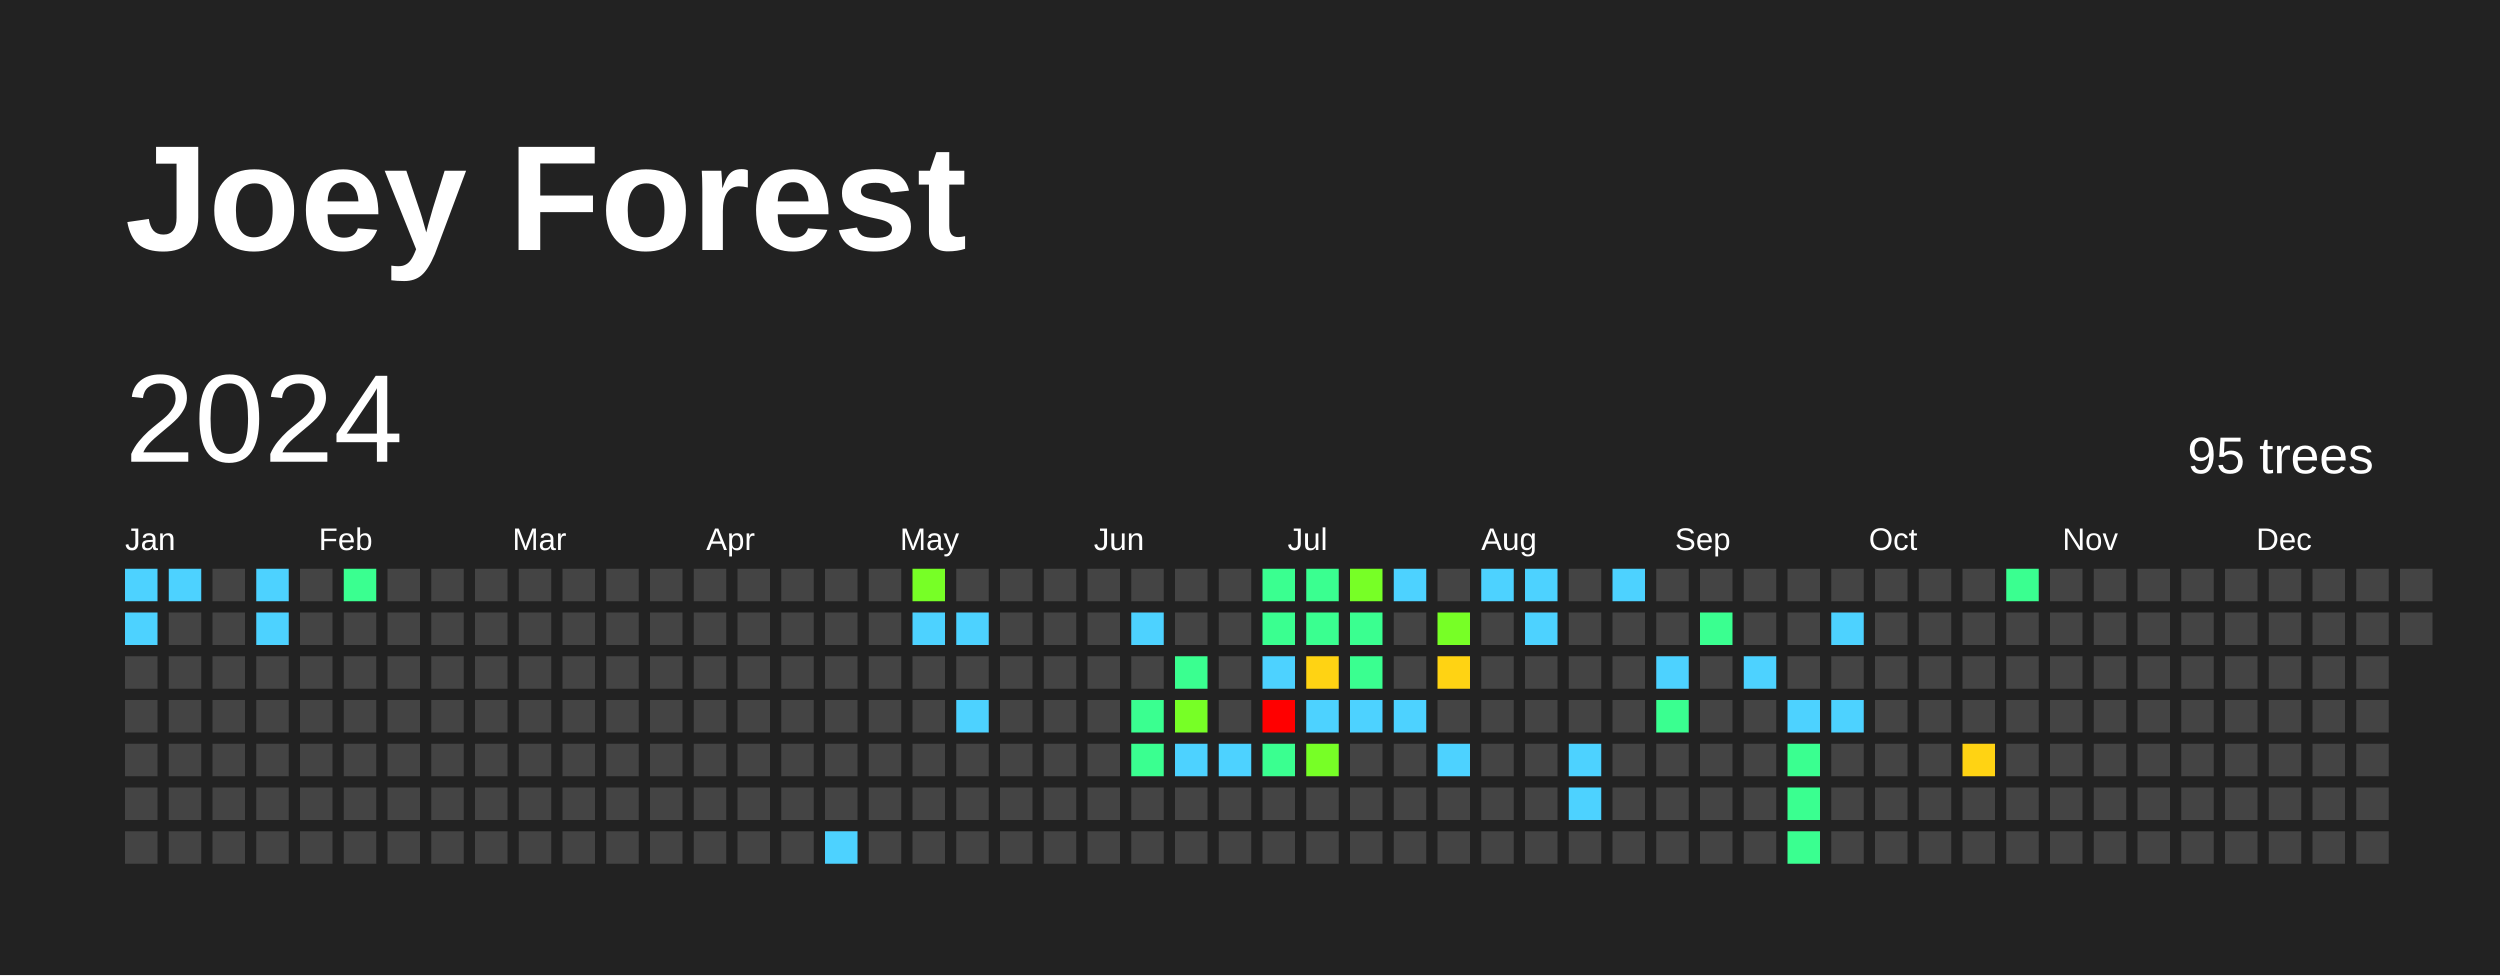
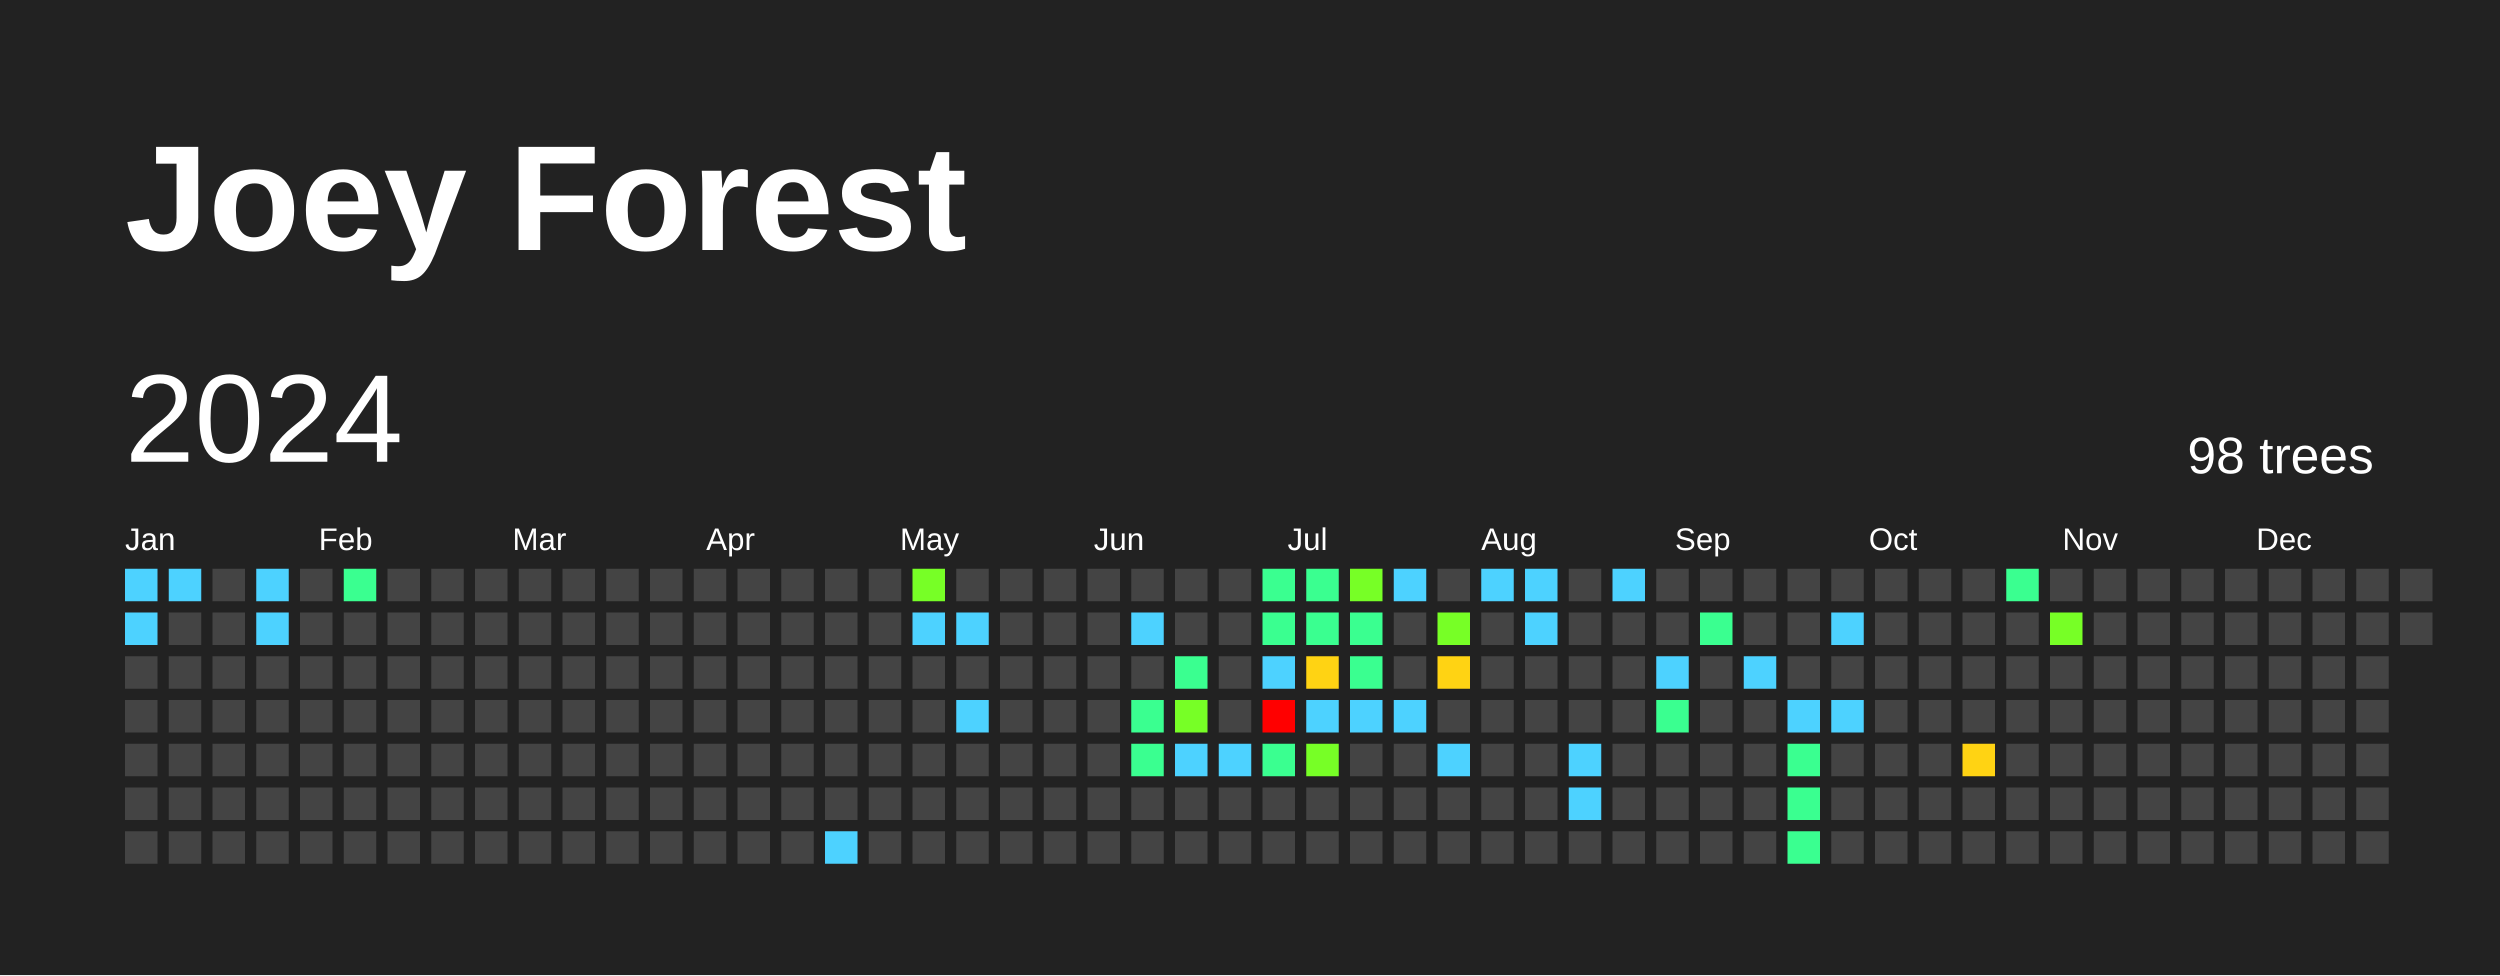
<svg xmlns="http://www.w3.org/2000/svg" baseProfile="full" height="78mm" version="1.1" viewBox="0,0,200,78" width="200mm">
  <defs />
  <rect fill="#222222" height="78" width="200" x="0" y="0" />
  <text fill="#FFFFFF" style="font-size:12px; font-family:Arial; font-weight:bold;" x="10" y="20">Joey Forest</text>
  <text dominant-baseline="hanging" fill="#FFFFFF" style="font-size:10.0px; font-family:Arial;" x="10" y="30">2024</text>
-   <text dominant-baseline="hanging" fill="#FFFFFF" style="font-size:4.125px; font-family:Arial;" x="175" y="35">95 trees</text>
+   <text dominant-baseline="hanging" fill="#FFFFFF" style="font-size:4.125px; font-family:Arial;" x="175" y="35">98 trees</text>
  <text fill="#FFFFFF" style="font-size:2.5px; font-family:Arial" x="10.0" y="44">Jan</text>
  <text fill="#FFFFFF" style="font-size:2.5px; font-family:Arial" x="25.5" y="44">Feb</text>
  <text fill="#FFFFFF" style="font-size:2.5px; font-family:Arial" x="41.0" y="44">Mar</text>
  <text fill="#FFFFFF" style="font-size:2.5px; font-family:Arial" x="56.5" y="44">Apr</text>
  <text fill="#FFFFFF" style="font-size:2.5px; font-family:Arial" x="72.0" y="44">May</text>
  <text fill="#FFFFFF" style="font-size:2.5px; font-family:Arial" x="87.5" y="44">Jun</text>
  <text fill="#FFFFFF" style="font-size:2.5px; font-family:Arial" x="103.0" y="44">Jul</text>
  <text fill="#FFFFFF" style="font-size:2.5px; font-family:Arial" x="118.5" y="44">Aug</text>
  <text fill="#FFFFFF" style="font-size:2.5px; font-family:Arial" x="134.0" y="44">Sep</text>
  <text fill="#FFFFFF" style="font-size:2.5px; font-family:Arial" x="149.5" y="44">Oct</text>
  <text fill="#FFFFFF" style="font-size:2.5px; font-family:Arial" x="165.0" y="44">Nov</text>
  <text fill="#FFFFFF" style="font-size:2.5px; font-family:Arial" x="180.5" y="44">Dec</text>
  <rect fill="#4dd2ff" height="2.6" width="2.6" x="10.0" y="45.5" />
  <rect fill="#4dd2ff" height="2.6" width="2.6" x="10.0" y="49.0" />
  <rect fill="#444444" height="2.6" width="2.6" x="10.0" y="52.5" />
  <rect fill="#444444" height="2.6" width="2.6" x="10.0" y="56.0" />
  <rect fill="#444444" height="2.6" width="2.6" x="10.0" y="59.5" />
  <rect fill="#444444" height="2.6" width="2.6" x="10.0" y="63.0" />
  <rect fill="#444444" height="2.6" width="2.6" x="10.0" y="66.5" />
  <rect fill="#4dd2ff" height="2.6" width="2.6" x="13.5" y="45.5" />
  <rect fill="#444444" height="2.6" width="2.6" x="13.5" y="49.0" />
  <rect fill="#444444" height="2.6" width="2.6" x="13.5" y="52.5" />
  <rect fill="#444444" height="2.6" width="2.6" x="13.5" y="56.0" />
  <rect fill="#444444" height="2.6" width="2.6" x="13.5" y="59.5" />
  <rect fill="#444444" height="2.6" width="2.6" x="13.5" y="63.0" />
  <rect fill="#444444" height="2.6" width="2.6" x="13.5" y="66.5" />
  <rect fill="#444444" height="2.6" width="2.6" x="17.0" y="45.5" />
  <rect fill="#444444" height="2.6" width="2.6" x="17.0" y="49.0" />
  <rect fill="#444444" height="2.6" width="2.6" x="17.0" y="52.5" />
  <rect fill="#444444" height="2.6" width="2.6" x="17.0" y="56.0" />
  <rect fill="#444444" height="2.6" width="2.6" x="17.0" y="59.5" />
  <rect fill="#444444" height="2.6" width="2.6" x="17.0" y="63.0" />
  <rect fill="#444444" height="2.6" width="2.6" x="17.0" y="66.5" />
  <rect fill="#4dd2ff" height="2.6" width="2.6" x="20.5" y="45.5" />
  <rect fill="#4dd2ff" height="2.6" width="2.6" x="20.5" y="49.0" />
  <rect fill="#444444" height="2.6" width="2.6" x="20.5" y="52.5" />
  <rect fill="#444444" height="2.6" width="2.6" x="20.5" y="56.0" />
  <rect fill="#444444" height="2.6" width="2.6" x="20.5" y="59.5" />
  <rect fill="#444444" height="2.6" width="2.6" x="20.5" y="63.0" />
  <rect fill="#444444" height="2.6" width="2.6" x="20.5" y="66.5" />
  <rect fill="#444444" height="2.6" width="2.6" x="24.0" y="45.5" />
  <rect fill="#444444" height="2.6" width="2.6" x="24.0" y="49.0" />
  <rect fill="#444444" height="2.6" width="2.6" x="24.0" y="52.5" />
  <rect fill="#444444" height="2.6" width="2.6" x="24.0" y="56.0" />
  <rect fill="#444444" height="2.6" width="2.6" x="24.0" y="59.5" />
  <rect fill="#444444" height="2.6" width="2.6" x="24.0" y="63.0" />
  <rect fill="#444444" height="2.6" width="2.6" x="24.0" y="66.5" />
  <rect fill="#3aff90" height="2.6" width="2.6" x="27.5" y="45.5" />
  <rect fill="#444444" height="2.6" width="2.6" x="27.5" y="49.0" />
  <rect fill="#444444" height="2.6" width="2.6" x="27.5" y="52.5" />
  <rect fill="#444444" height="2.6" width="2.6" x="27.5" y="56.0" />
  <rect fill="#444444" height="2.6" width="2.6" x="27.5" y="59.5" />
  <rect fill="#444444" height="2.6" width="2.6" x="27.5" y="63.0" />
  <rect fill="#444444" height="2.6" width="2.6" x="27.5" y="66.5" />
  <rect fill="#444444" height="2.6" width="2.6" x="31.0" y="45.5" />
  <rect fill="#444444" height="2.6" width="2.6" x="31.0" y="49.0" />
  <rect fill="#444444" height="2.6" width="2.6" x="31.0" y="52.5" />
  <rect fill="#444444" height="2.6" width="2.6" x="31.0" y="56.0" />
  <rect fill="#444444" height="2.6" width="2.6" x="31.0" y="59.5" />
  <rect fill="#444444" height="2.6" width="2.6" x="31.0" y="63.0" />
  <rect fill="#444444" height="2.6" width="2.6" x="31.0" y="66.5" />
  <rect fill="#444444" height="2.6" width="2.6" x="34.5" y="45.5" />
  <rect fill="#444444" height="2.6" width="2.6" x="34.5" y="49.0" />
  <rect fill="#444444" height="2.6" width="2.6" x="34.5" y="52.5" />
  <rect fill="#444444" height="2.6" width="2.6" x="34.5" y="56.0" />
  <rect fill="#444444" height="2.6" width="2.6" x="34.5" y="59.5" />
  <rect fill="#444444" height="2.6" width="2.6" x="34.5" y="63.0" />
  <rect fill="#444444" height="2.6" width="2.6" x="34.5" y="66.5" />
  <rect fill="#444444" height="2.6" width="2.6" x="38.0" y="45.5" />
  <rect fill="#444444" height="2.6" width="2.6" x="38.0" y="49.0" />
  <rect fill="#444444" height="2.6" width="2.6" x="38.0" y="52.5" />
  <rect fill="#444444" height="2.6" width="2.6" x="38.0" y="56.0" />
  <rect fill="#444444" height="2.6" width="2.6" x="38.0" y="59.5" />
  <rect fill="#444444" height="2.6" width="2.6" x="38.0" y="63.0" />
  <rect fill="#444444" height="2.6" width="2.6" x="38.0" y="66.5" />
  <rect fill="#444444" height="2.6" width="2.6" x="41.5" y="45.5" />
  <rect fill="#444444" height="2.6" width="2.6" x="41.5" y="49.0" />
  <rect fill="#444444" height="2.6" width="2.6" x="41.5" y="52.5" />
  <rect fill="#444444" height="2.6" width="2.6" x="41.5" y="56.0" />
  <rect fill="#444444" height="2.6" width="2.6" x="41.5" y="59.5" />
  <rect fill="#444444" height="2.6" width="2.6" x="41.5" y="63.0" />
  <rect fill="#444444" height="2.6" width="2.6" x="41.5" y="66.5" />
  <rect fill="#444444" height="2.6" width="2.6" x="45.0" y="45.5" />
  <rect fill="#444444" height="2.6" width="2.6" x="45.0" y="49.0" />
  <rect fill="#444444" height="2.6" width="2.6" x="45.0" y="52.5" />
  <rect fill="#444444" height="2.6" width="2.6" x="45.0" y="56.0" />
  <rect fill="#444444" height="2.6" width="2.6" x="45.0" y="59.5" />
  <rect fill="#444444" height="2.6" width="2.6" x="45.0" y="63.0" />
  <rect fill="#444444" height="2.6" width="2.6" x="45.0" y="66.5" />
  <rect fill="#444444" height="2.6" width="2.6" x="48.5" y="45.5" />
  <rect fill="#444444" height="2.6" width="2.6" x="48.5" y="49.0" />
  <rect fill="#444444" height="2.6" width="2.6" x="48.5" y="52.5" />
  <rect fill="#444444" height="2.6" width="2.6" x="48.5" y="56.0" />
  <rect fill="#444444" height="2.6" width="2.6" x="48.5" y="59.5" />
  <rect fill="#444444" height="2.6" width="2.6" x="48.5" y="63.0" />
  <rect fill="#444444" height="2.6" width="2.6" x="48.5" y="66.5" />
  <rect fill="#444444" height="2.6" width="2.6" x="52.0" y="45.5" />
  <rect fill="#444444" height="2.6" width="2.6" x="52.0" y="49.0" />
  <rect fill="#444444" height="2.6" width="2.6" x="52.0" y="52.5" />
  <rect fill="#444444" height="2.6" width="2.6" x="52.0" y="56.0" />
  <rect fill="#444444" height="2.6" width="2.6" x="52.0" y="59.5" />
  <rect fill="#444444" height="2.6" width="2.6" x="52.0" y="63.0" />
  <rect fill="#444444" height="2.6" width="2.6" x="52.0" y="66.5" />
  <rect fill="#444444" height="2.6" width="2.6" x="55.5" y="45.5" />
  <rect fill="#444444" height="2.6" width="2.6" x="55.5" y="49.0" />
  <rect fill="#444444" height="2.6" width="2.6" x="55.5" y="52.5" />
  <rect fill="#444444" height="2.6" width="2.6" x="55.5" y="56.0" />
  <rect fill="#444444" height="2.6" width="2.6" x="55.5" y="59.5" />
  <rect fill="#444444" height="2.6" width="2.6" x="55.5" y="63.0" />
  <rect fill="#444444" height="2.6" width="2.6" x="55.5" y="66.5" />
  <rect fill="#444444" height="2.6" width="2.6" x="59.0" y="45.5" />
  <rect fill="#444444" height="2.6" width="2.6" x="59.0" y="49.0" />
  <rect fill="#444444" height="2.6" width="2.6" x="59.0" y="52.5" />
  <rect fill="#444444" height="2.6" width="2.6" x="59.0" y="56.0" />
  <rect fill="#444444" height="2.6" width="2.6" x="59.0" y="59.5" />
  <rect fill="#444444" height="2.6" width="2.6" x="59.0" y="63.0" />
  <rect fill="#444444" height="2.6" width="2.6" x="59.0" y="66.5" />
  <rect fill="#444444" height="2.6" width="2.6" x="62.5" y="45.5" />
  <rect fill="#444444" height="2.6" width="2.6" x="62.5" y="49.0" />
  <rect fill="#444444" height="2.6" width="2.6" x="62.5" y="52.5" />
  <rect fill="#444444" height="2.6" width="2.6" x="62.5" y="56.0" />
  <rect fill="#444444" height="2.6" width="2.6" x="62.5" y="59.5" />
  <rect fill="#444444" height="2.6" width="2.6" x="62.5" y="63.0" />
  <rect fill="#444444" height="2.6" width="2.6" x="62.5" y="66.5" />
  <rect fill="#444444" height="2.6" width="2.6" x="66.0" y="45.5" />
  <rect fill="#444444" height="2.6" width="2.6" x="66.0" y="49.0" />
  <rect fill="#444444" height="2.6" width="2.6" x="66.0" y="52.5" />
  <rect fill="#444444" height="2.6" width="2.6" x="66.0" y="56.0" />
  <rect fill="#444444" height="2.6" width="2.6" x="66.0" y="59.5" />
  <rect fill="#444444" height="2.6" width="2.6" x="66.0" y="63.0" />
  <rect fill="#4dd2ff" height="2.6" width="2.6" x="66.0" y="66.5" />
  <rect fill="#444444" height="2.6" width="2.6" x="69.5" y="45.5" />
  <rect fill="#444444" height="2.6" width="2.6" x="69.5" y="49.0" />
  <rect fill="#444444" height="2.6" width="2.6" x="69.5" y="52.5" />
  <rect fill="#444444" height="2.6" width="2.6" x="69.5" y="56.0" />
  <rect fill="#444444" height="2.6" width="2.6" x="69.5" y="59.5" />
  <rect fill="#444444" height="2.6" width="2.6" x="69.5" y="63.0" />
  <rect fill="#444444" height="2.6" width="2.6" x="69.5" y="66.5" />
  <rect fill="#77ff26" height="2.6" width="2.6" x="73.0" y="45.5" />
  <rect fill="#4dd2ff" height="2.6" width="2.6" x="73.0" y="49.0" />
  <rect fill="#444444" height="2.6" width="2.6" x="73.0" y="52.5" />
  <rect fill="#444444" height="2.6" width="2.6" x="73.0" y="56.0" />
  <rect fill="#444444" height="2.6" width="2.6" x="73.0" y="59.5" />
  <rect fill="#444444" height="2.6" width="2.6" x="73.0" y="63.0" />
  <rect fill="#444444" height="2.6" width="2.6" x="73.0" y="66.5" />
  <rect fill="#444444" height="2.6" width="2.6" x="76.5" y="45.5" />
  <rect fill="#4dd2ff" height="2.6" width="2.6" x="76.5" y="49.0" />
  <rect fill="#444444" height="2.6" width="2.6" x="76.5" y="52.5" />
  <rect fill="#4dd2ff" height="2.6" width="2.6" x="76.5" y="56.0" />
  <rect fill="#444444" height="2.6" width="2.6" x="76.5" y="59.5" />
  <rect fill="#444444" height="2.6" width="2.6" x="76.5" y="63.0" />
  <rect fill="#444444" height="2.6" width="2.6" x="76.5" y="66.5" />
  <rect fill="#444444" height="2.6" width="2.6" x="80.0" y="45.5" />
  <rect fill="#444444" height="2.6" width="2.6" x="80.0" y="49.0" />
  <rect fill="#444444" height="2.6" width="2.6" x="80.0" y="52.5" />
  <rect fill="#444444" height="2.6" width="2.6" x="80.0" y="56.0" />
  <rect fill="#444444" height="2.6" width="2.6" x="80.0" y="59.5" />
  <rect fill="#444444" height="2.6" width="2.6" x="80.0" y="63.0" />
  <rect fill="#444444" height="2.6" width="2.6" x="80.0" y="66.5" />
  <rect fill="#444444" height="2.6" width="2.6" x="83.5" y="45.5" />
  <rect fill="#444444" height="2.6" width="2.6" x="83.5" y="49.0" />
  <rect fill="#444444" height="2.6" width="2.6" x="83.5" y="52.5" />
  <rect fill="#444444" height="2.6" width="2.6" x="83.5" y="56.0" />
  <rect fill="#444444" height="2.6" width="2.6" x="83.5" y="59.5" />
  <rect fill="#444444" height="2.6" width="2.6" x="83.5" y="63.0" />
  <rect fill="#444444" height="2.6" width="2.6" x="83.5" y="66.5" />
  <rect fill="#444444" height="2.6" width="2.6" x="87.0" y="45.5" />
  <rect fill="#444444" height="2.6" width="2.6" x="87.0" y="49.0" />
  <rect fill="#444444" height="2.6" width="2.6" x="87.0" y="52.5" />
  <rect fill="#444444" height="2.6" width="2.6" x="87.0" y="56.0" />
  <rect fill="#444444" height="2.6" width="2.6" x="87.0" y="59.5" />
  <rect fill="#444444" height="2.6" width="2.6" x="87.0" y="63.0" />
  <rect fill="#444444" height="2.6" width="2.6" x="87.0" y="66.5" />
  <rect fill="#444444" height="2.6" width="2.6" x="90.5" y="45.5" />
  <rect fill="#4dd2ff" height="2.6" width="2.6" x="90.5" y="49.0" />
  <rect fill="#444444" height="2.6" width="2.6" x="90.5" y="52.5" />
  <rect fill="#3aff90" height="2.6" width="2.6" x="90.5" y="56.0" />
  <rect fill="#3aff90" height="2.6" width="2.6" x="90.5" y="59.5" />
  <rect fill="#444444" height="2.6" width="2.6" x="90.5" y="63.0" />
  <rect fill="#444444" height="2.6" width="2.6" x="90.5" y="66.5" />
  <rect fill="#444444" height="2.6" width="2.6" x="94.0" y="45.5" />
  <rect fill="#444444" height="2.6" width="2.6" x="94.0" y="49.0" />
  <rect fill="#3aff90" height="2.6" width="2.6" x="94.0" y="52.5" />
  <rect fill="#77ff26" height="2.6" width="2.6" x="94.0" y="56.0" />
  <rect fill="#4dd2ff" height="2.6" width="2.6" x="94.0" y="59.5" />
  <rect fill="#444444" height="2.6" width="2.6" x="94.0" y="63.0" />
  <rect fill="#444444" height="2.6" width="2.6" x="94.0" y="66.5" />
  <rect fill="#444444" height="2.6" width="2.6" x="97.5" y="45.5" />
  <rect fill="#444444" height="2.6" width="2.6" x="97.5" y="49.0" />
  <rect fill="#444444" height="2.6" width="2.6" x="97.5" y="52.5" />
  <rect fill="#444444" height="2.6" width="2.6" x="97.5" y="56.0" />
  <rect fill="#4dd2ff" height="2.6" width="2.6" x="97.5" y="59.5" />
  <rect fill="#444444" height="2.6" width="2.6" x="97.5" y="63.0" />
  <rect fill="#444444" height="2.6" width="2.6" x="97.5" y="66.5" />
  <rect fill="#3aff90" height="2.6" width="2.6" x="101.0" y="45.5" />
  <rect fill="#3aff90" height="2.6" width="2.6" x="101.0" y="49.0" />
  <rect fill="#4dd2ff" height="2.6" width="2.6" x="101.0" y="52.5" />
  <rect fill="red" height="2.6" width="2.6" x="101.0" y="56.0" />
  <rect fill="#3aff90" height="2.6" width="2.6" x="101.0" y="59.5" />
  <rect fill="#444444" height="2.6" width="2.6" x="101.0" y="63.0" />
  <rect fill="#444444" height="2.6" width="2.6" x="101.0" y="66.5" />
  <rect fill="#3aff90" height="2.6" width="2.6" x="104.5" y="45.5" />
  <rect fill="#3aff90" height="2.6" width="2.6" x="104.5" y="49.0" />
  <rect fill="#ffd313" height="2.6" width="2.6" x="104.5" y="52.5" />
  <rect fill="#4dd2ff" height="2.6" width="2.6" x="104.5" y="56.0" />
  <rect fill="#77ff26" height="2.6" width="2.6" x="104.5" y="59.5" />
  <rect fill="#444444" height="2.6" width="2.6" x="104.5" y="63.0" />
  <rect fill="#444444" height="2.6" width="2.6" x="104.5" y="66.5" />
  <rect fill="#77ff26" height="2.6" width="2.6" x="108.0" y="45.5" />
  <rect fill="#3aff90" height="2.6" width="2.6" x="108.0" y="49.0" />
  <rect fill="#3aff90" height="2.6" width="2.6" x="108.0" y="52.5" />
  <rect fill="#4dd2ff" height="2.6" width="2.6" x="108.0" y="56.0" />
  <rect fill="#444444" height="2.6" width="2.6" x="108.0" y="59.5" />
  <rect fill="#444444" height="2.6" width="2.6" x="108.0" y="63.0" />
  <rect fill="#444444" height="2.6" width="2.6" x="108.0" y="66.5" />
  <rect fill="#4dd2ff" height="2.6" width="2.6" x="111.5" y="45.5" />
  <rect fill="#444444" height="2.6" width="2.6" x="111.5" y="49.0" />
  <rect fill="#444444" height="2.6" width="2.6" x="111.5" y="52.5" />
  <rect fill="#4dd2ff" height="2.6" width="2.6" x="111.5" y="56.0" />
  <rect fill="#444444" height="2.6" width="2.6" x="111.5" y="59.5" />
  <rect fill="#444444" height="2.6" width="2.6" x="111.5" y="63.0" />
  <rect fill="#444444" height="2.6" width="2.6" x="111.5" y="66.5" />
  <rect fill="#444444" height="2.6" width="2.6" x="115.0" y="45.5" />
  <rect fill="#77ff26" height="2.6" width="2.6" x="115.0" y="49.0" />
  <rect fill="#ffd313" height="2.6" width="2.6" x="115.0" y="52.5" />
  <rect fill="#444444" height="2.6" width="2.6" x="115.0" y="56.0" />
  <rect fill="#4dd2ff" height="2.6" width="2.6" x="115.0" y="59.5" />
  <rect fill="#444444" height="2.6" width="2.6" x="115.0" y="63.0" />
  <rect fill="#444444" height="2.6" width="2.6" x="115.0" y="66.5" />
  <rect fill="#4dd2ff" height="2.6" width="2.6" x="118.5" y="45.5" />
  <rect fill="#444444" height="2.6" width="2.6" x="118.5" y="49.0" />
  <rect fill="#444444" height="2.6" width="2.6" x="118.5" y="52.5" />
  <rect fill="#444444" height="2.6" width="2.6" x="118.5" y="56.0" />
  <rect fill="#444444" height="2.6" width="2.6" x="118.5" y="59.5" />
  <rect fill="#444444" height="2.6" width="2.6" x="118.5" y="63.0" />
  <rect fill="#444444" height="2.6" width="2.6" x="118.5" y="66.5" />
  <rect fill="#4dd2ff" height="2.6" width="2.6" x="122.0" y="45.5" />
  <rect fill="#4dd2ff" height="2.6" width="2.6" x="122.0" y="49.0" />
  <rect fill="#444444" height="2.6" width="2.6" x="122.0" y="52.5" />
  <rect fill="#444444" height="2.6" width="2.6" x="122.0" y="56.0" />
  <rect fill="#444444" height="2.6" width="2.6" x="122.0" y="59.5" />
  <rect fill="#444444" height="2.6" width="2.6" x="122.0" y="63.0" />
  <rect fill="#444444" height="2.6" width="2.6" x="122.0" y="66.5" />
  <rect fill="#444444" height="2.6" width="2.6" x="125.5" y="45.5" />
  <rect fill="#444444" height="2.6" width="2.6" x="125.5" y="49.0" />
  <rect fill="#444444" height="2.6" width="2.6" x="125.5" y="52.5" />
  <rect fill="#444444" height="2.6" width="2.6" x="125.5" y="56.0" />
  <rect fill="#4dd2ff" height="2.6" width="2.6" x="125.5" y="59.5" />
  <rect fill="#4dd2ff" height="2.6" width="2.6" x="125.5" y="63.0" />
  <rect fill="#444444" height="2.6" width="2.6" x="125.5" y="66.5" />
  <rect fill="#4dd2ff" height="2.6" width="2.6" x="129.0" y="45.5" />
  <rect fill="#444444" height="2.6" width="2.6" x="129.0" y="49.0" />
  <rect fill="#444444" height="2.6" width="2.6" x="129.0" y="52.5" />
  <rect fill="#444444" height="2.6" width="2.6" x="129.0" y="56.0" />
  <rect fill="#444444" height="2.6" width="2.6" x="129.0" y="59.5" />
  <rect fill="#444444" height="2.6" width="2.6" x="129.0" y="63.0" />
  <rect fill="#444444" height="2.6" width="2.6" x="129.0" y="66.5" />
  <rect fill="#444444" height="2.6" width="2.6" x="132.5" y="45.5" />
  <rect fill="#444444" height="2.6" width="2.6" x="132.5" y="49.0" />
  <rect fill="#4dd2ff" height="2.6" width="2.6" x="132.5" y="52.5" />
  <rect fill="#3aff90" height="2.6" width="2.6" x="132.5" y="56.0" />
  <rect fill="#444444" height="2.6" width="2.6" x="132.5" y="59.5" />
  <rect fill="#444444" height="2.6" width="2.6" x="132.5" y="63.0" />
  <rect fill="#444444" height="2.6" width="2.6" x="132.5" y="66.5" />
  <rect fill="#444444" height="2.6" width="2.6" x="136.0" y="45.5" />
  <rect fill="#3aff90" height="2.6" width="2.6" x="136.0" y="49.0" />
  <rect fill="#444444" height="2.6" width="2.6" x="136.0" y="52.5" />
  <rect fill="#444444" height="2.6" width="2.6" x="136.0" y="56.0" />
  <rect fill="#444444" height="2.6" width="2.6" x="136.0" y="59.5" />
  <rect fill="#444444" height="2.6" width="2.6" x="136.0" y="63.0" />
  <rect fill="#444444" height="2.6" width="2.6" x="136.0" y="66.5" />
  <rect fill="#444444" height="2.6" width="2.6" x="139.5" y="45.5" />
  <rect fill="#444444" height="2.6" width="2.6" x="139.5" y="49.0" />
  <rect fill="#4dd2ff" height="2.6" width="2.6" x="139.5" y="52.5" />
  <rect fill="#444444" height="2.6" width="2.6" x="139.5" y="56.0" />
  <rect fill="#444444" height="2.6" width="2.6" x="139.5" y="59.5" />
  <rect fill="#444444" height="2.6" width="2.6" x="139.5" y="63.0" />
  <rect fill="#444444" height="2.6" width="2.6" x="139.5" y="66.5" />
  <rect fill="#444444" height="2.6" width="2.6" x="143.0" y="45.5" />
  <rect fill="#444444" height="2.6" width="2.6" x="143.0" y="49.0" />
  <rect fill="#444444" height="2.6" width="2.6" x="143.0" y="52.5" />
  <rect fill="#4dd2ff" height="2.6" width="2.6" x="143.0" y="56.0" />
  <rect fill="#3aff90" height="2.6" width="2.6" x="143.0" y="59.5" />
  <rect fill="#3aff90" height="2.6" width="2.6" x="143.0" y="63.0" />
  <rect fill="#3aff90" height="2.6" width="2.6" x="143.0" y="66.5" />
  <rect fill="#444444" height="2.6" width="2.6" x="146.5" y="45.5" />
  <rect fill="#4dd2ff" height="2.6" width="2.6" x="146.5" y="49.0" />
  <rect fill="#444444" height="2.6" width="2.6" x="146.5" y="52.5" />
  <rect fill="#4dd2ff" height="2.6" width="2.6" x="146.5" y="56.0" />
  <rect fill="#444444" height="2.6" width="2.6" x="146.5" y="59.5" />
  <rect fill="#444444" height="2.6" width="2.6" x="146.5" y="63.0" />
  <rect fill="#444444" height="2.6" width="2.6" x="146.5" y="66.5" />
  <rect fill="#444444" height="2.6" width="2.6" x="150.0" y="45.5" />
  <rect fill="#444444" height="2.6" width="2.6" x="150.0" y="49.0" />
  <rect fill="#444444" height="2.6" width="2.6" x="150.0" y="52.5" />
  <rect fill="#444444" height="2.6" width="2.6" x="150.0" y="56.0" />
  <rect fill="#444444" height="2.6" width="2.6" x="150.0" y="59.5" />
  <rect fill="#444444" height="2.6" width="2.6" x="150.0" y="63.0" />
  <rect fill="#444444" height="2.6" width="2.6" x="150.0" y="66.5" />
  <rect fill="#444444" height="2.6" width="2.6" x="153.5" y="45.5" />
  <rect fill="#444444" height="2.6" width="2.6" x="153.5" y="49.0" />
  <rect fill="#444444" height="2.6" width="2.6" x="153.5" y="52.5" />
  <rect fill="#444444" height="2.6" width="2.6" x="153.5" y="56.0" />
  <rect fill="#444444" height="2.6" width="2.6" x="153.5" y="59.5" />
  <rect fill="#444444" height="2.6" width="2.6" x="153.5" y="63.0" />
  <rect fill="#444444" height="2.6" width="2.6" x="153.5" y="66.5" />
  <rect fill="#444444" height="2.6" width="2.6" x="157.0" y="45.5" />
  <rect fill="#444444" height="2.6" width="2.6" x="157.0" y="49.0" />
  <rect fill="#444444" height="2.6" width="2.6" x="157.0" y="52.5" />
  <rect fill="#444444" height="2.6" width="2.6" x="157.0" y="56.0" />
  <rect fill="#ffd313" height="2.6" width="2.6" x="157.0" y="59.5" />
  <rect fill="#444444" height="2.6" width="2.6" x="157.0" y="63.0" />
  <rect fill="#444444" height="2.6" width="2.6" x="157.0" y="66.5" />
  <rect fill="#3aff90" height="2.6" width="2.6" x="160.5" y="45.5" />
  <rect fill="#444444" height="2.6" width="2.6" x="160.5" y="49.0" />
  <rect fill="#444444" height="2.6" width="2.6" x="160.5" y="52.5" />
  <rect fill="#444444" height="2.6" width="2.6" x="160.5" y="56.0" />
  <rect fill="#444444" height="2.6" width="2.6" x="160.5" y="59.5" />
  <rect fill="#444444" height="2.6" width="2.6" x="160.5" y="63.0" />
  <rect fill="#444444" height="2.6" width="2.6" x="160.5" y="66.5" />
  <rect fill="#444444" height="2.6" width="2.6" x="164.0" y="45.5" />
-   <rect fill="#444444" height="2.6" width="2.6" x="164.0" y="49.0" />
+   <rect fill="#77ff26" height="2.6" width="2.6" x="164.0" y="49.0" />
  <rect fill="#444444" height="2.6" width="2.6" x="164.0" y="52.5" />
  <rect fill="#444444" height="2.6" width="2.6" x="164.0" y="56.0" />
  <rect fill="#444444" height="2.6" width="2.6" x="164.0" y="59.5" />
  <rect fill="#444444" height="2.6" width="2.6" x="164.0" y="63.0" />
  <rect fill="#444444" height="2.6" width="2.6" x="164.0" y="66.5" />
  <rect fill="#444444" height="2.6" width="2.6" x="167.5" y="45.5" />
  <rect fill="#444444" height="2.6" width="2.6" x="167.5" y="49.0" />
  <rect fill="#444444" height="2.6" width="2.6" x="167.5" y="52.5" />
  <rect fill="#444444" height="2.6" width="2.6" x="167.5" y="56.0" />
  <rect fill="#444444" height="2.6" width="2.6" x="167.5" y="59.5" />
  <rect fill="#444444" height="2.6" width="2.6" x="167.5" y="63.0" />
  <rect fill="#444444" height="2.6" width="2.6" x="167.5" y="66.5" />
  <rect fill="#444444" height="2.6" width="2.6" x="171.0" y="45.5" />
  <rect fill="#444444" height="2.6" width="2.6" x="171.0" y="49.0" />
  <rect fill="#444444" height="2.6" width="2.6" x="171.0" y="52.5" />
  <rect fill="#444444" height="2.6" width="2.6" x="171.0" y="56.0" />
  <rect fill="#444444" height="2.6" width="2.6" x="171.0" y="59.5" />
  <rect fill="#444444" height="2.6" width="2.6" x="171.0" y="63.0" />
  <rect fill="#444444" height="2.6" width="2.6" x="171.0" y="66.5" />
  <rect fill="#444444" height="2.6" width="2.6" x="174.5" y="45.5" />
  <rect fill="#444444" height="2.6" width="2.6" x="174.5" y="49.0" />
  <rect fill="#444444" height="2.6" width="2.6" x="174.5" y="52.5" />
  <rect fill="#444444" height="2.6" width="2.6" x="174.5" y="56.0" />
  <rect fill="#444444" height="2.6" width="2.6" x="174.5" y="59.5" />
  <rect fill="#444444" height="2.6" width="2.6" x="174.5" y="63.0" />
  <rect fill="#444444" height="2.6" width="2.6" x="174.5" y="66.5" />
  <rect fill="#444444" height="2.6" width="2.6" x="178.0" y="45.5" />
  <rect fill="#444444" height="2.6" width="2.6" x="178.0" y="49.0" />
  <rect fill="#444444" height="2.6" width="2.6" x="178.0" y="52.5" />
  <rect fill="#444444" height="2.6" width="2.6" x="178.0" y="56.0" />
  <rect fill="#444444" height="2.6" width="2.6" x="178.0" y="59.5" />
  <rect fill="#444444" height="2.6" width="2.6" x="178.0" y="63.0" />
  <rect fill="#444444" height="2.6" width="2.6" x="178.0" y="66.5" />
  <rect fill="#444444" height="2.6" width="2.6" x="181.5" y="45.5" />
  <rect fill="#444444" height="2.6" width="2.6" x="181.5" y="49.0" />
  <rect fill="#444444" height="2.6" width="2.6" x="181.5" y="52.5" />
  <rect fill="#444444" height="2.6" width="2.6" x="181.5" y="56.0" />
  <rect fill="#444444" height="2.6" width="2.6" x="181.5" y="59.5" />
  <rect fill="#444444" height="2.6" width="2.6" x="181.5" y="63.0" />
  <rect fill="#444444" height="2.6" width="2.6" x="181.5" y="66.5" />
  <rect fill="#444444" height="2.6" width="2.6" x="185.0" y="45.5" />
  <rect fill="#444444" height="2.6" width="2.6" x="185.0" y="49.0" />
  <rect fill="#444444" height="2.6" width="2.6" x="185.0" y="52.5" />
  <rect fill="#444444" height="2.6" width="2.6" x="185.0" y="56.0" />
  <rect fill="#444444" height="2.6" width="2.6" x="185.0" y="59.5" />
  <rect fill="#444444" height="2.6" width="2.6" x="185.0" y="63.0" />
  <rect fill="#444444" height="2.6" width="2.6" x="185.0" y="66.5" />
  <rect fill="#444444" height="2.6" width="2.6" x="188.5" y="45.5" />
  <rect fill="#444444" height="2.6" width="2.6" x="188.5" y="49.0" />
  <rect fill="#444444" height="2.6" width="2.6" x="188.5" y="52.5" />
  <rect fill="#444444" height="2.6" width="2.6" x="188.5" y="56.0" />
  <rect fill="#444444" height="2.6" width="2.6" x="188.5" y="59.5" />
  <rect fill="#444444" height="2.6" width="2.6" x="188.5" y="63.0" />
  <rect fill="#444444" height="2.6" width="2.6" x="188.5" y="66.5" />
  <rect fill="#444444" height="2.6" width="2.6" x="192.0" y="45.5" />
  <rect fill="#444444" height="2.6" width="2.6" x="192.0" y="49.0" />
</svg>
